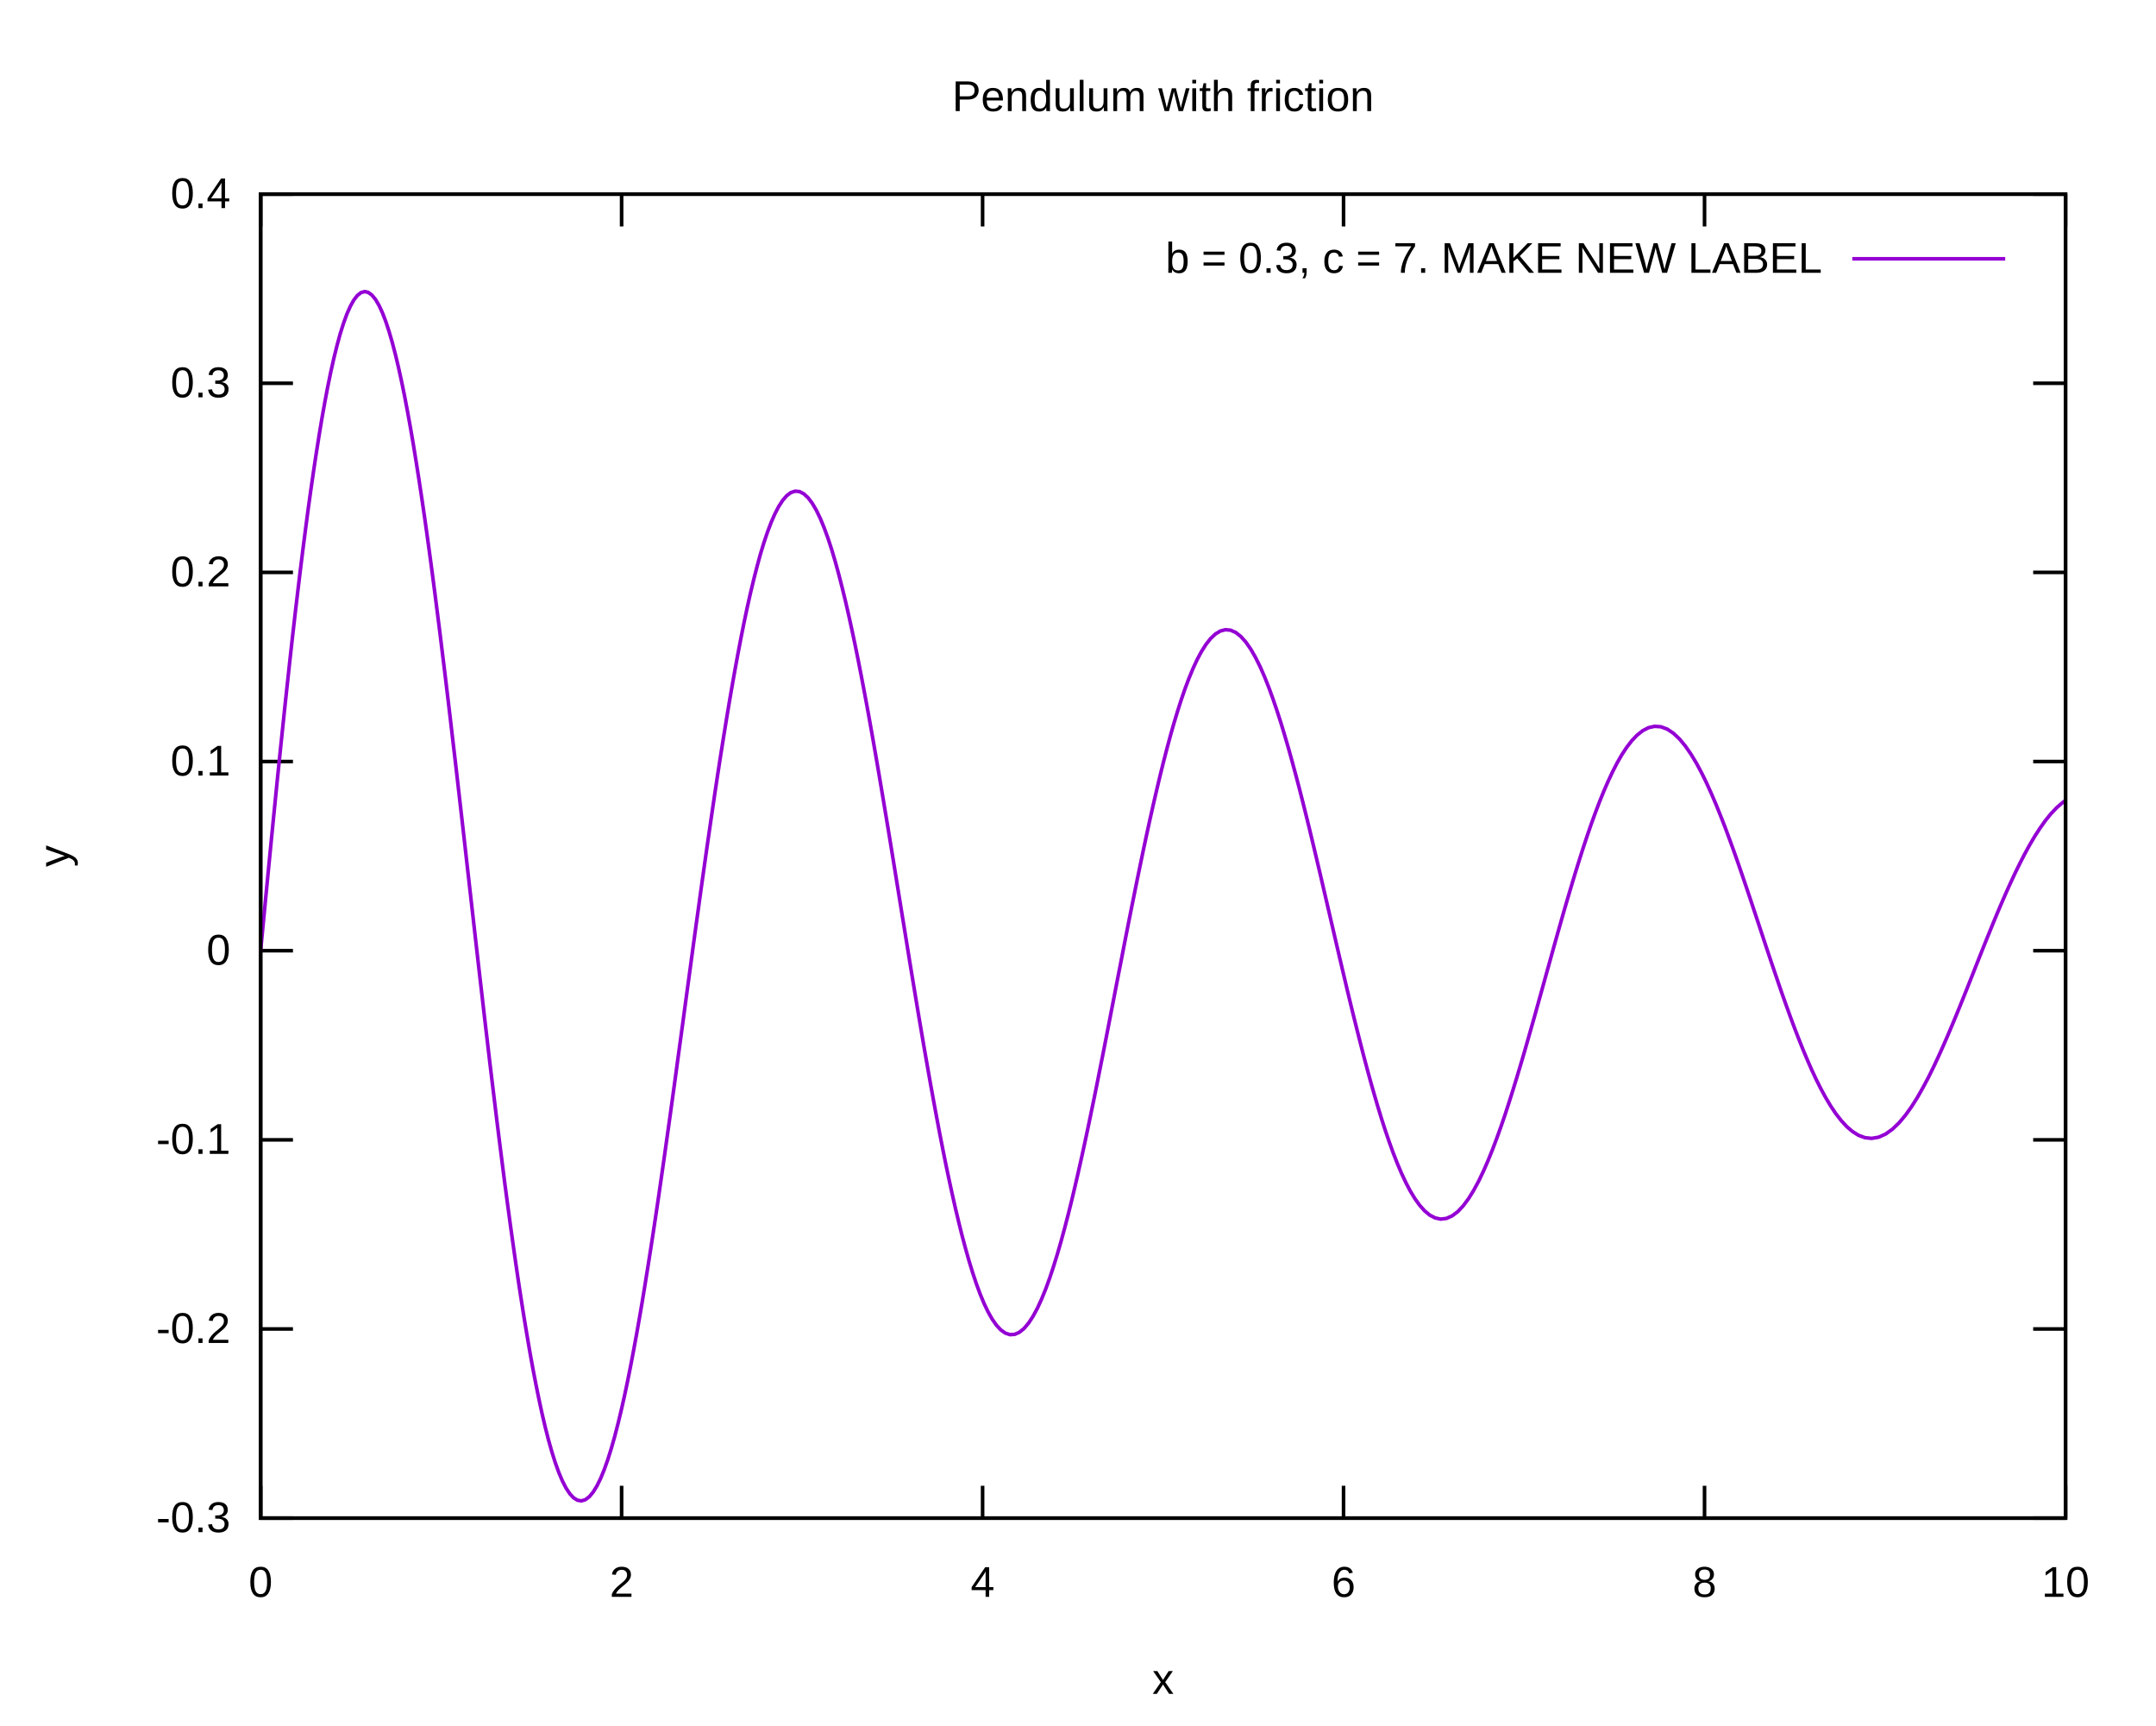
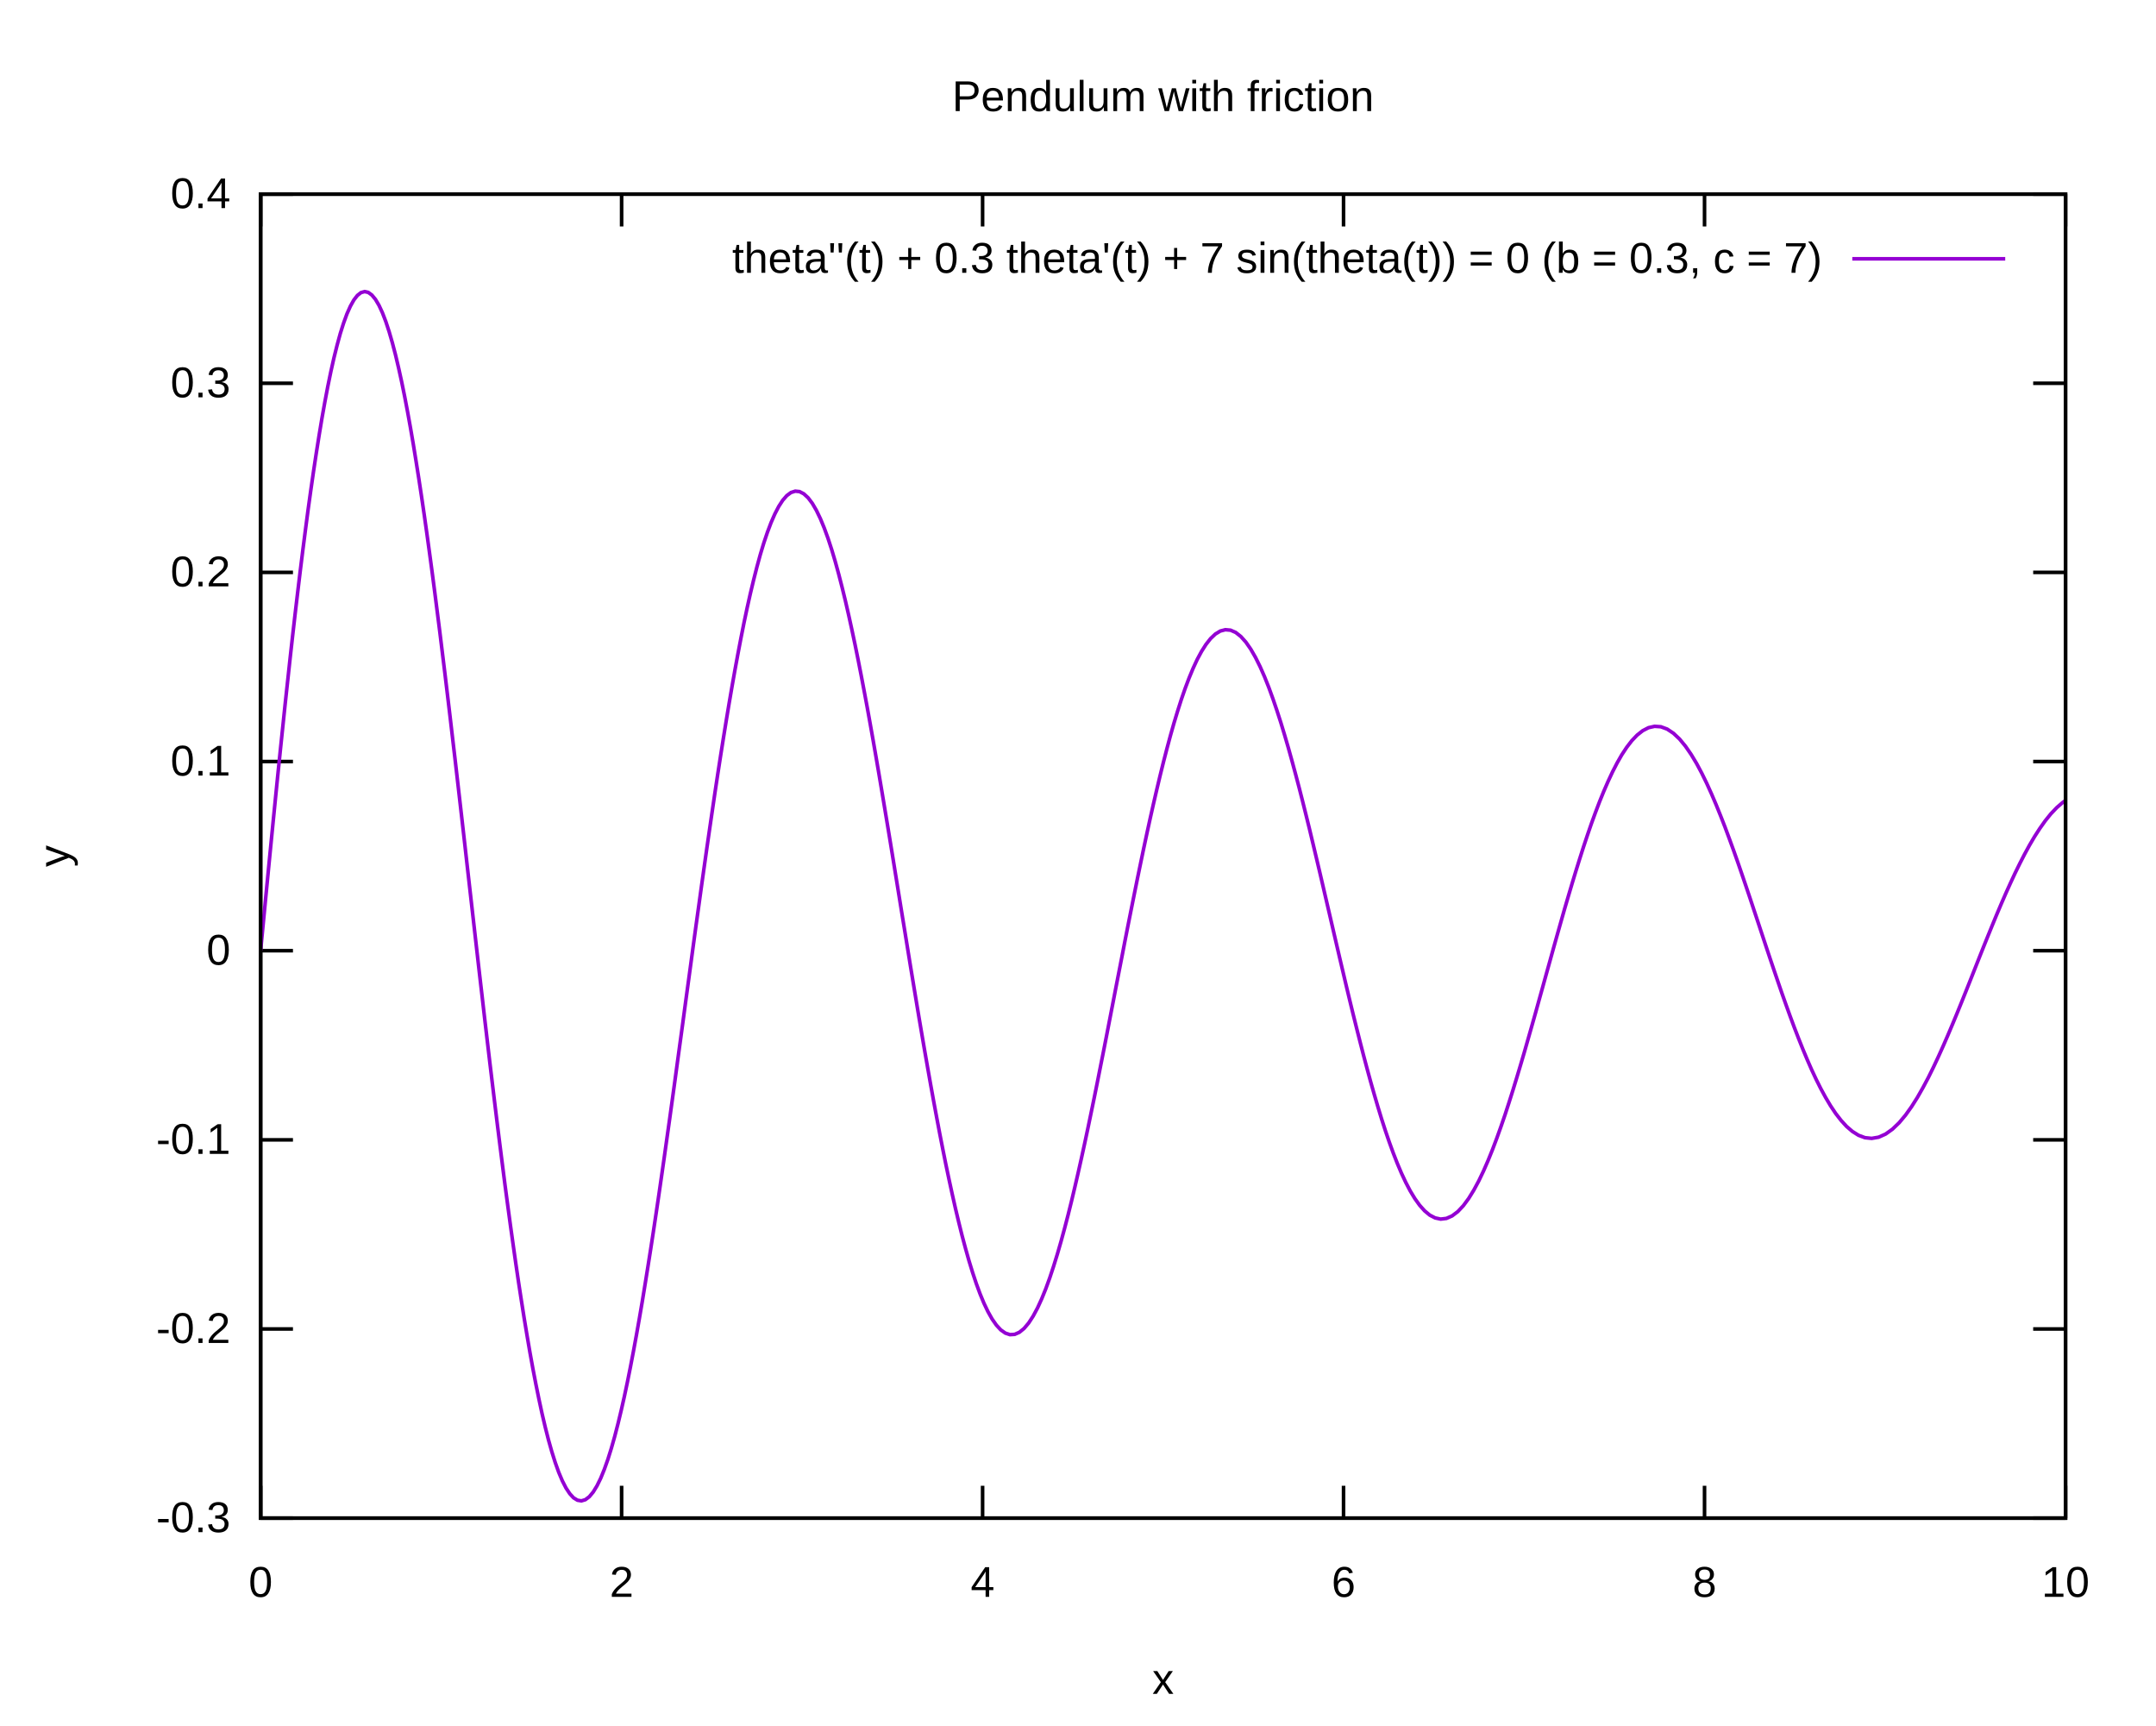
<svg xmlns="http://www.w3.org/2000/svg" xmlns:xlink="http://www.w3.org/1999/xlink" width="600" height="480" viewBox="0 0 600 480">
  <g id="gnuplot_canvas">
    <rect x="0" y="0" width="600" height="480" fill="none" />
    <defs>
      <circle id="gpDot" r="0.5" stroke-width="0.5" stroke="currentColor" />
      <path id="gpPt0" stroke-width="0.222" stroke="currentColor" d="M-1,0 h2 M0,-1 v2" />
      <path id="gpPt1" stroke-width="0.222" stroke="currentColor" d="M-1,-1 L1,1 M1,-1 L-1,1" />
      <path id="gpPt2" stroke-width="0.222" stroke="currentColor" d="M-1,0 L1,0 M0,-1 L0,1 M-1,-1 L1,1 M-1,1 L1,-1" />
      <rect id="gpPt3" stroke-width="0.222" stroke="currentColor" x="-1" y="-1" width="2" height="2" />
      <rect id="gpPt4" stroke-width="0.222" stroke="currentColor" fill="currentColor" x="-1" y="-1" width="2" height="2" />
      <circle id="gpPt5" stroke-width="0.222" stroke="currentColor" cx="0" cy="0" r="1" />
      <use xlink:href="#gpPt5" id="gpPt6" fill="currentColor" stroke="none" />
      <path id="gpPt7" stroke-width="0.222" stroke="currentColor" d="M0,-1.33 L-1.33,0.67 L1.33,0.67 z" />
      <use xlink:href="#gpPt7" id="gpPt8" fill="currentColor" stroke="none" />
      <use xlink:href="#gpPt7" id="gpPt9" stroke="currentColor" transform="rotate(180)" />
      <use xlink:href="#gpPt9" id="gpPt10" fill="currentColor" stroke="none" />
      <use xlink:href="#gpPt3" id="gpPt11" stroke="currentColor" transform="rotate(45)" />
      <use xlink:href="#gpPt11" id="gpPt12" fill="currentColor" stroke="none" />
      <path id="gpPt13" stroke-width="0.222" stroke="currentColor" d="M0,1.330 L1.265,0.411 L0.782,-1.067 L-0.782,-1.076 L-1.265,0.411 z" />
      <use xlink:href="#gpPt13" id="gpPt14" fill="currentColor" stroke="none" />
      <filter id="textbox" filterUnits="objectBoundingBox" x="0" y="0" height="1" width="1">
        <feFlood flood-color="white" flood-opacity="1" result="bgnd" />
        <feComposite in="SourceGraphic" in2="bgnd" operator="atop" />
      </filter>
      <filter id="greybox" filterUnits="objectBoundingBox" x="0" y="0" height="1" width="1">
        <feFlood flood-color="lightgrey" flood-opacity="1" result="grey" />
        <feComposite in="SourceGraphic" in2="grey" operator="atop" />
      </filter>
    </defs>
    <g fill="none" color="white" stroke="currentColor" stroke-width="1.00" stroke-linecap="butt" stroke-linejoin="miter">
</g>
    <g fill="none" color="black" stroke="currentColor" stroke-width="1.00" stroke-linecap="butt" stroke-linejoin="miter">
      <path stroke="black" d="M72.53,422.40 L81.53,422.40 M574.82,422.40 L565.82,422.40  " />
      <g transform="translate(64.14,426.30)" stroke="none" fill="black" font-family="Arial" font-size="12.00" text-anchor="end">
        <text>
          <tspan font-family="Arial">-0.3</tspan>
        </text>
      </g>
    </g>
    <g fill="none" color="black" stroke="currentColor" stroke-width="1.00" stroke-linecap="butt" stroke-linejoin="miter">
      <path stroke="black" d="M72.53,369.77 L81.53,369.77 M574.82,369.77 L565.82,369.77  " />
      <g transform="translate(64.14,373.67)" stroke="none" fill="black" font-family="Arial" font-size="12.00" text-anchor="end">
        <text>
          <tspan font-family="Arial">-0.2</tspan>
        </text>
      </g>
    </g>
    <g fill="none" color="black" stroke="currentColor" stroke-width="1.00" stroke-linecap="butt" stroke-linejoin="miter">
      <path stroke="black" d="M72.53,317.15 L81.53,317.15 M574.82,317.15 L565.82,317.15  " />
      <g transform="translate(64.14,321.05)" stroke="none" fill="black" font-family="Arial" font-size="12.00" text-anchor="end">
        <text>
          <tspan font-family="Arial">-0.1</tspan>
        </text>
      </g>
    </g>
    <g fill="none" color="black" stroke="currentColor" stroke-width="1.00" stroke-linecap="butt" stroke-linejoin="miter">
      <path stroke="black" d="M72.53,264.52 L81.53,264.52 M574.82,264.52 L565.82,264.52  " />
      <g transform="translate(64.14,268.42)" stroke="none" fill="black" font-family="Arial" font-size="12.00" text-anchor="end">
        <text>
          <tspan font-family="Arial"> 0</tspan>
        </text>
      </g>
    </g>
    <g fill="none" color="black" stroke="currentColor" stroke-width="1.00" stroke-linecap="butt" stroke-linejoin="miter">
      <path stroke="black" d="M72.53,211.89 L81.53,211.89 M574.82,211.89 L565.82,211.89  " />
      <g transform="translate(64.14,215.79)" stroke="none" fill="black" font-family="Arial" font-size="12.00" text-anchor="end">
        <text>
          <tspan font-family="Arial"> 0.1</tspan>
        </text>
      </g>
    </g>
    <g fill="none" color="black" stroke="currentColor" stroke-width="1.00" stroke-linecap="butt" stroke-linejoin="miter">
      <path stroke="black" d="M72.53,159.26 L81.53,159.26 M574.82,159.26 L565.82,159.26  " />
      <g transform="translate(64.14,163.16)" stroke="none" fill="black" font-family="Arial" font-size="12.00" text-anchor="end">
        <text>
          <tspan font-family="Arial"> 0.2</tspan>
        </text>
      </g>
    </g>
    <g fill="none" color="black" stroke="currentColor" stroke-width="1.00" stroke-linecap="butt" stroke-linejoin="miter">
      <path stroke="black" d="M72.53,106.64 L81.53,106.64 M574.82,106.64 L565.82,106.64  " />
      <g transform="translate(64.14,110.54)" stroke="none" fill="black" font-family="Arial" font-size="12.00" text-anchor="end">
        <text>
          <tspan font-family="Arial"> 0.3</tspan>
        </text>
      </g>
    </g>
    <g fill="none" color="black" stroke="currentColor" stroke-width="1.00" stroke-linecap="butt" stroke-linejoin="miter">
      <path stroke="black" d="M72.53,54.01 L81.53,54.01 M574.82,54.01 L565.82,54.01  " />
      <g transform="translate(64.14,57.91)" stroke="none" fill="black" font-family="Arial" font-size="12.00" text-anchor="end">
        <text>
          <tspan font-family="Arial"> 0.4</tspan>
        </text>
      </g>
    </g>
    <g fill="none" color="black" stroke="currentColor" stroke-width="1.00" stroke-linecap="butt" stroke-linejoin="miter">
      <path stroke="black" d="M72.53,422.40 L72.53,413.40 M72.53,54.01 L72.53,63.01  " />
      <g transform="translate(72.53,444.30)" stroke="none" fill="black" font-family="Arial" font-size="12.00" text-anchor="middle">
        <text>
          <tspan font-family="Arial"> 0</tspan>
        </text>
      </g>
    </g>
    <g fill="none" color="black" stroke="currentColor" stroke-width="1.00" stroke-linecap="butt" stroke-linejoin="miter">
      <path stroke="black" d="M172.99,422.40 L172.99,413.40 M172.99,54.01 L172.99,63.01  " />
      <g transform="translate(172.99,444.30)" stroke="none" fill="black" font-family="Arial" font-size="12.00" text-anchor="middle">
        <text>
          <tspan font-family="Arial"> 2</tspan>
        </text>
      </g>
    </g>
    <g fill="none" color="black" stroke="currentColor" stroke-width="1.00" stroke-linecap="butt" stroke-linejoin="miter">
      <path stroke="black" d="M273.45,422.40 L273.45,413.40 M273.45,54.01 L273.45,63.01  " />
      <g transform="translate(273.45,444.30)" stroke="none" fill="black" font-family="Arial" font-size="12.00" text-anchor="middle">
        <text>
          <tspan font-family="Arial"> 4</tspan>
        </text>
      </g>
    </g>
    <g fill="none" color="black" stroke="currentColor" stroke-width="1.00" stroke-linecap="butt" stroke-linejoin="miter">
      <path stroke="black" d="M373.90,422.40 L373.90,413.40 M373.90,54.01 L373.90,63.01  " />
      <g transform="translate(373.90,444.30)" stroke="none" fill="black" font-family="Arial" font-size="12.00" text-anchor="middle">
        <text>
          <tspan font-family="Arial"> 6</tspan>
        </text>
      </g>
    </g>
    <g fill="none" color="black" stroke="currentColor" stroke-width="1.00" stroke-linecap="butt" stroke-linejoin="miter">
      <path stroke="black" d="M474.36,422.40 L474.36,413.40 M474.36,54.01 L474.36,63.01  " />
      <g transform="translate(474.36,444.30)" stroke="none" fill="black" font-family="Arial" font-size="12.00" text-anchor="middle">
        <text>
          <tspan font-family="Arial"> 8</tspan>
        </text>
      </g>
    </g>
    <g fill="none" color="black" stroke="currentColor" stroke-width="1.00" stroke-linecap="butt" stroke-linejoin="miter">
      <path stroke="black" d="M574.82,422.40 L574.82,413.40 M574.82,54.01 L574.82,63.01  " />
      <g transform="translate(574.82,444.30)" stroke="none" fill="black" font-family="Arial" font-size="12.00" text-anchor="middle">
        <text>
          <tspan font-family="Arial"> 10</tspan>
        </text>
      </g>
    </g>
    <g fill="none" color="black" stroke="currentColor" stroke-width="1.00" stroke-linecap="butt" stroke-linejoin="miter">
</g>
    <g fill="none" color="black" stroke="currentColor" stroke-width="1.00" stroke-linecap="butt" stroke-linejoin="miter">
      <path stroke="black" d="M72.53,54.01 L72.53,422.40 L574.82,422.40 L574.82,54.01 L72.53,54.01 Z  " />
    </g>
    <g fill="none" color="black" stroke="currentColor" stroke-width="1.00" stroke-linecap="butt" stroke-linejoin="miter">
</g>
    <g id="gnuplot_plot_1">
      <g fill="none" color="black" stroke="currentColor" stroke-width="1.00" stroke-linecap="butt" stroke-linejoin="miter">
        <g transform="translate(507.09,75.91)" stroke="none" fill="black" font-family="Arial" font-size="12.00" text-anchor="end">
          <text>
-             <tspan font-family="Arial">b = 0.3, c = 7. MAKE NEW LABEL</tspan>
+             <tspan font-family="Arial">theta''(t) + 0.3 theta'(t) + 7 sin(theta(t)) = 0 (b = 0.3, c = 7)</tspan>
          </text>
        </g>
      </g>
      <g fill="none" color="black" stroke="currentColor" stroke-width="1.00" stroke-linecap="butt" stroke-linejoin="miter">
        <path stroke="rgb(148,   0, 211)" d="M515.48,72.01 L558.04,72.01 M72.53,264.52 L73.28,256.71 L73.99,249.32 L74.68,242.20 L75.36,235.26 L76.03,228.44   L76.70,221.72 L77.37,215.07 L78.04,208.50 L78.72,202.00 L79.39,195.57 L80.08,189.22 L80.76,182.94 L81.45,176.75   L82.15,170.65 L82.86,164.65 L83.57,158.75 L84.29,152.96 L85.02,147.29 L85.75,141.75 L86.50,136.35 L87.26,131.10   L88.03,126.01 L88.81,121.09 L89.60,116.35 L90.41,111.82 L91.23,107.50 L92.07,103.42 L92.93,99.59 L93.81,96.05   L94.70,92.80 L95.62,89.89 L96.55,87.34 L97.51,85.19 L98.48,83.46 L99.47,82.19 L100.47,81.41 L101.48,81.13   L102.49,81.36 L103.49,82.09 L104.49,83.30 L105.47,84.96 L106.43,87.03 L107.37,89.48 L108.29,92.28 L109.19,95.38   L110.07,98.75 L110.93,102.38 L111.78,106.24 L112.61,110.30 L113.42,114.55 L114.22,118.97 L115.01,123.55 L115.78,128.28   L116.55,133.15 L117.31,138.14 L118.06,143.25 L118.80,148.47 L119.53,153.79 L120.26,159.20 L120.98,164.70 L121.69,170.28   L122.41,175.93 L123.11,181.65 L123.82,187.42 L124.52,193.25 L125.22,199.13 L125.91,205.05 L126.61,211.00 L127.30,216.99   L127.99,223.01 L128.68,229.05 L129.37,235.10 L130.05,241.16 L130.74,247.23 L131.43,253.30 L132.12,259.37 L132.81,265.43   L133.50,271.47 L134.20,277.50 L134.89,283.50 L135.59,289.47 L136.29,295.41 L137.00,301.31 L137.71,307.16 L138.42,312.96   L139.14,318.71 L139.86,324.39 L140.58,330.01 L141.32,335.55 L142.06,341.01 L142.81,346.38 L143.56,351.65 L144.32,356.82   L145.10,361.88 L145.88,366.82 L146.68,371.63 L147.48,376.30 L148.30,380.82 L149.14,385.17 L149.99,389.34 L150.85,393.33   L151.74,397.10 L152.64,400.64 L153.57,403.93 L154.52,406.94 L155.49,409.65 L156.49,412.02 L157.51,414.01 L158.56,415.60   L159.62,416.75 L160.71,417.42 L161.80,417.60 L162.90,417.27 L163.99,416.45 L165.07,415.16 L166.13,413.43 L167.17,411.31   L168.18,408.83 L169.17,406.05 L170.13,402.98 L171.07,399.67 L171.98,396.15 L172.88,392.42 L173.76,388.53 L174.62,384.47   L175.46,380.27 L176.29,375.94 L177.11,371.48 L177.92,366.91 L178.72,362.24 L179.50,357.48 L180.28,352.63 L181.06,347.69   L181.83,342.69 L182.59,337.62 L183.35,332.49 L184.10,327.30 L184.85,322.07 L185.59,316.79 L186.34,311.47 L187.08,306.13   L187.82,300.75 L188.55,295.36 L189.29,289.95 L190.03,284.53 L190.76,279.10 L191.50,273.67 L192.24,268.25 L192.97,262.83   L193.71,257.43 L194.46,252.05 L195.20,246.69 L195.95,241.37 L196.70,236.07 L197.46,230.82 L198.22,225.62 L198.98,220.46   L199.75,215.37 L200.53,210.33 L201.32,205.37 L202.11,200.49 L202.91,195.69 L203.72,190.98 L204.54,186.37 L205.37,181.87   L206.21,177.49 L207.06,173.23 L207.93,169.12 L208.82,165.15 L209.73,161.35 L210.65,157.73 L211.59,154.30 L212.56,151.09   L213.56,148.12 L214.58,145.42 L215.63,143.01 L216.71,140.93 L217.82,139.21 L218.96,137.90 L220.12,137.04 L221.31,136.66   L222.51,136.78 L223.70,137.40 L224.89,138.50 L226.06,140.05 L227.20,142.01 L228.31,144.32 L229.39,146.94 L230.44,149.82   L231.46,152.94 L232.45,156.27 L233.41,159.77 L234.35,163.42 L235.28,167.23 L236.18,171.15 L237.07,175.20 L237.95,179.34   L238.81,183.58 L239.66,187.91 L240.50,192.32 L241.34,196.80 L242.16,201.35 L242.98,205.95 L243.79,210.61 L244.60,215.32   L245.40,220.06 L246.20,224.84 L247.00,229.65 L247.80,234.49 L248.59,239.34 L249.38,244.21 L250.17,249.08 L250.96,253.96   L251.76,258.84 L252.55,263.72 L253.34,268.58 L254.14,273.42 L254.94,278.24 L255.74,283.04 L256.55,287.80 L257.36,292.52   L258.18,297.20 L259.00,301.83 L259.83,306.40 L260.67,310.91 L261.51,315.35 L262.37,319.72 L263.23,324.00 L264.11,328.18   L265.00,332.27 L265.90,336.25 L266.82,340.11 L267.75,343.84 L268.71,347.42 L269.68,350.85 L270.68,354.10 L271.70,357.16   L272.75,360.01 L273.83,362.62 L274.95,364.97 L276.10,367.01 L277.29,368.71 L278.51,370.03 L279.78,370.92 L281.07,371.35   L282.38,371.27 L283.69,370.69 L284.99,369.63 L286.27,368.11 L287.52,366.19 L288.74,363.92 L289.91,361.36 L291.05,358.55   L292.15,355.52 L293.21,352.32 L294.25,348.96 L295.26,345.47 L296.25,341.85 L297.22,338.13 L298.17,334.31 L299.10,330.40   L300.02,326.42 L300.93,322.37 L301.83,318.26 L302.72,314.09 L303.60,309.87 L304.48,305.61 L305.35,301.30 L306.21,296.97   L307.08,292.61 L307.94,288.23 L308.79,283.84 L309.65,279.43 L310.50,275.02 L311.36,270.61 L312.22,266.21 L313.07,261.81   L313.93,257.44 L314.80,253.08 L315.67,248.75 L316.54,244.45 L317.42,240.20 L318.30,235.98 L319.19,231.82 L320.09,227.71   L321.00,223.67 L321.92,219.70 L322.85,215.80 L323.79,212.00 L324.75,208.29 L325.72,204.68 L326.71,201.19 L327.73,197.83   L328.76,194.61 L329.82,191.55 L330.91,188.66 L332.03,185.96 L333.18,183.48 L334.38,181.25 L335.61,179.31 L336.89,177.68   L338.22,176.42 L339.60,175.58 L341.01,175.21 L342.45,175.34 L343.89,175.97 L345.32,177.10 L346.73,178.68 L348.09,180.64   L349.41,182.94 L350.68,185.50 L351.91,188.29 L353.09,191.25 L354.23,194.38 L355.34,197.63 L356.43,201.00 L357.48,204.46   L358.52,208.01 L359.53,211.64 L360.53,215.33 L361.52,219.08 L362.49,222.88 L363.45,226.73 L364.41,230.62 L365.35,234.55   L366.29,238.50 L367.23,242.47 L368.16,246.46 L369.09,250.46 L370.02,254.46 L370.95,258.47 L371.88,262.47 L372.81,266.46   L373.75,270.44 L374.68,274.39 L375.62,278.31 L376.57,282.21 L377.53,286.06 L378.49,289.86 L379.46,293.62 L380.44,297.31   L381.43,300.94 L382.44,304.49 L383.46,307.96 L384.49,311.34 L385.55,314.62 L386.63,317.78 L387.73,320.81 L388.86,323.70   L390.02,326.44 L391.22,329.00 L392.45,331.35 L393.73,333.47 L395.06,335.33 L396.45,336.89 L397.89,338.09 L399.39,338.87   L400.93,339.20 L402.52,339.01 L404.11,338.31 L405.69,337.12 L407.23,335.48 L408.72,333.46 L410.15,331.14 L411.53,328.58   L412.85,325.82 L414.12,322.91 L415.35,319.87 L416.54,316.72 L417.70,313.48 L418.84,310.17 L419.94,306.79 L421.03,303.35   L422.10,299.86 L423.16,296.33 L424.21,292.77 L425.24,289.17 L426.27,285.56 L427.30,281.92 L428.31,278.27 L429.33,274.61   L430.34,270.96 L431.36,267.30 L432.37,263.66 L433.39,260.03 L434.41,256.43 L435.43,252.85 L436.47,249.31 L437.51,245.81   L438.56,242.35 L439.62,238.95 L440.69,235.61 L441.78,232.34 L442.88,229.15 L444.01,226.05 L445.15,223.05 L446.33,220.15   L447.53,217.39 L448.76,214.76 L450.03,212.29 L451.34,210.00 L452.71,207.92 L454.12,206.09 L455.61,204.53 L457.15,203.31   L458.77,202.47 L460.46,202.09 L462.20,202.21 L463.96,202.86 L465.70,204.02 L467.41,205.63 L469.05,207.62 L470.63,209.91   L472.14,212.42 L473.58,215.11 L474.96,217.93 L476.29,220.87 L477.58,223.89 L478.83,226.98 L480.06,230.13 L481.25,233.33   L482.43,236.57 L483.59,239.84 L484.73,243.15 L485.86,246.47 L486.99,249.81 L488.10,253.16 L489.22,256.52 L490.33,259.87   L491.44,263.22 L492.55,266.55 L493.67,269.86 L494.79,273.14 L495.91,276.40 L497.05,279.61 L498.19,282.77 L499.35,285.89   L500.53,288.94 L501.72,291.92 L502.93,294.81 L504.16,297.62 L505.43,300.33 L506.72,302.91 L508.06,305.37 L509.43,307.67   L510.85,309.80 L512.34,311.72 L513.88,313.41 L515.51,314.81 L517.21,315.88 L519.01,316.55 L520.88,316.74 L522.81,316.41   L524.75,315.54 L526.67,314.17 L528.53,312.38 L530.31,310.25 L532.00,307.88 L533.61,305.33 L535.14,302.64 L536.62,299.86   L538.04,296.99 L539.41,294.07 L540.75,291.10 L542.06,288.09 L543.34,285.06 L544.61,282.00 L545.86,278.92 L547.10,275.83   L548.33,272.74 L549.55,269.65 L550.77,266.57 L551.99,263.50 L553.22,260.45 L554.45,257.43 L555.68,254.45 L556.93,251.50   L558.19,248.60 L559.47,245.77 L560.76,242.99 L562.08,240.30 L563.42,237.69 L564.79,235.18 L566.20,232.78 L567.66,230.52   L569.16,228.40 L570.72,226.46 L572.36,224.73 L574.07,223.25 L574.82,222.71  " />
      </g>
    </g>
    <g fill="none" color="white" stroke="rgb(148,   0, 211)" stroke-width="2.00" stroke-linecap="butt" stroke-linejoin="miter">
</g>
    <g fill="none" color="black" stroke="currentColor" stroke-width="2.00" stroke-linecap="butt" stroke-linejoin="miter">
</g>
    <g fill="none" color="black" stroke="black" stroke-width="1.00" stroke-linecap="butt" stroke-linejoin="miter">
</g>
    <g fill="none" color="black" stroke="currentColor" stroke-width="1.00" stroke-linecap="butt" stroke-linejoin="miter">
      <path stroke="black" d="M72.53,54.01 L72.53,422.40 L574.82,422.40 L574.82,54.01 L72.53,54.01 Z  " />
      <g transform="translate(19.18,238.21) rotate(270.00)" stroke="none" fill="black" font-family="Arial" font-size="12.00" text-anchor="middle">
        <text>
          <tspan font-family="Arial">y</tspan>
        </text>
      </g>
    </g>
    <g fill="none" color="black" stroke="currentColor" stroke-width="1.00" stroke-linecap="butt" stroke-linejoin="miter">
      <g transform="translate(323.67,471.30)" stroke="none" fill="black" font-family="Arial" font-size="12.00" text-anchor="middle">
        <text>
          <tspan font-family="Arial">x</tspan>
        </text>
      </g>
    </g>
    <g fill="none" color="black" stroke="currentColor" stroke-width="1.00" stroke-linecap="butt" stroke-linejoin="miter">
</g>
    <g fill="none" color="black" stroke="currentColor" stroke-width="1.00" stroke-linecap="butt" stroke-linejoin="miter">
      <g transform="translate(323.67,30.91)" stroke="none" fill="black" font-family="Arial" font-size="12.00" text-anchor="middle">
        <text>
          <tspan font-family="Arial">Pendulum with friction</tspan>
        </text>
      </g>
    </g>
    <g fill="none" color="black" stroke="currentColor" stroke-width="1.00" stroke-linecap="butt" stroke-linejoin="miter">
</g>
  </g>
</svg>
